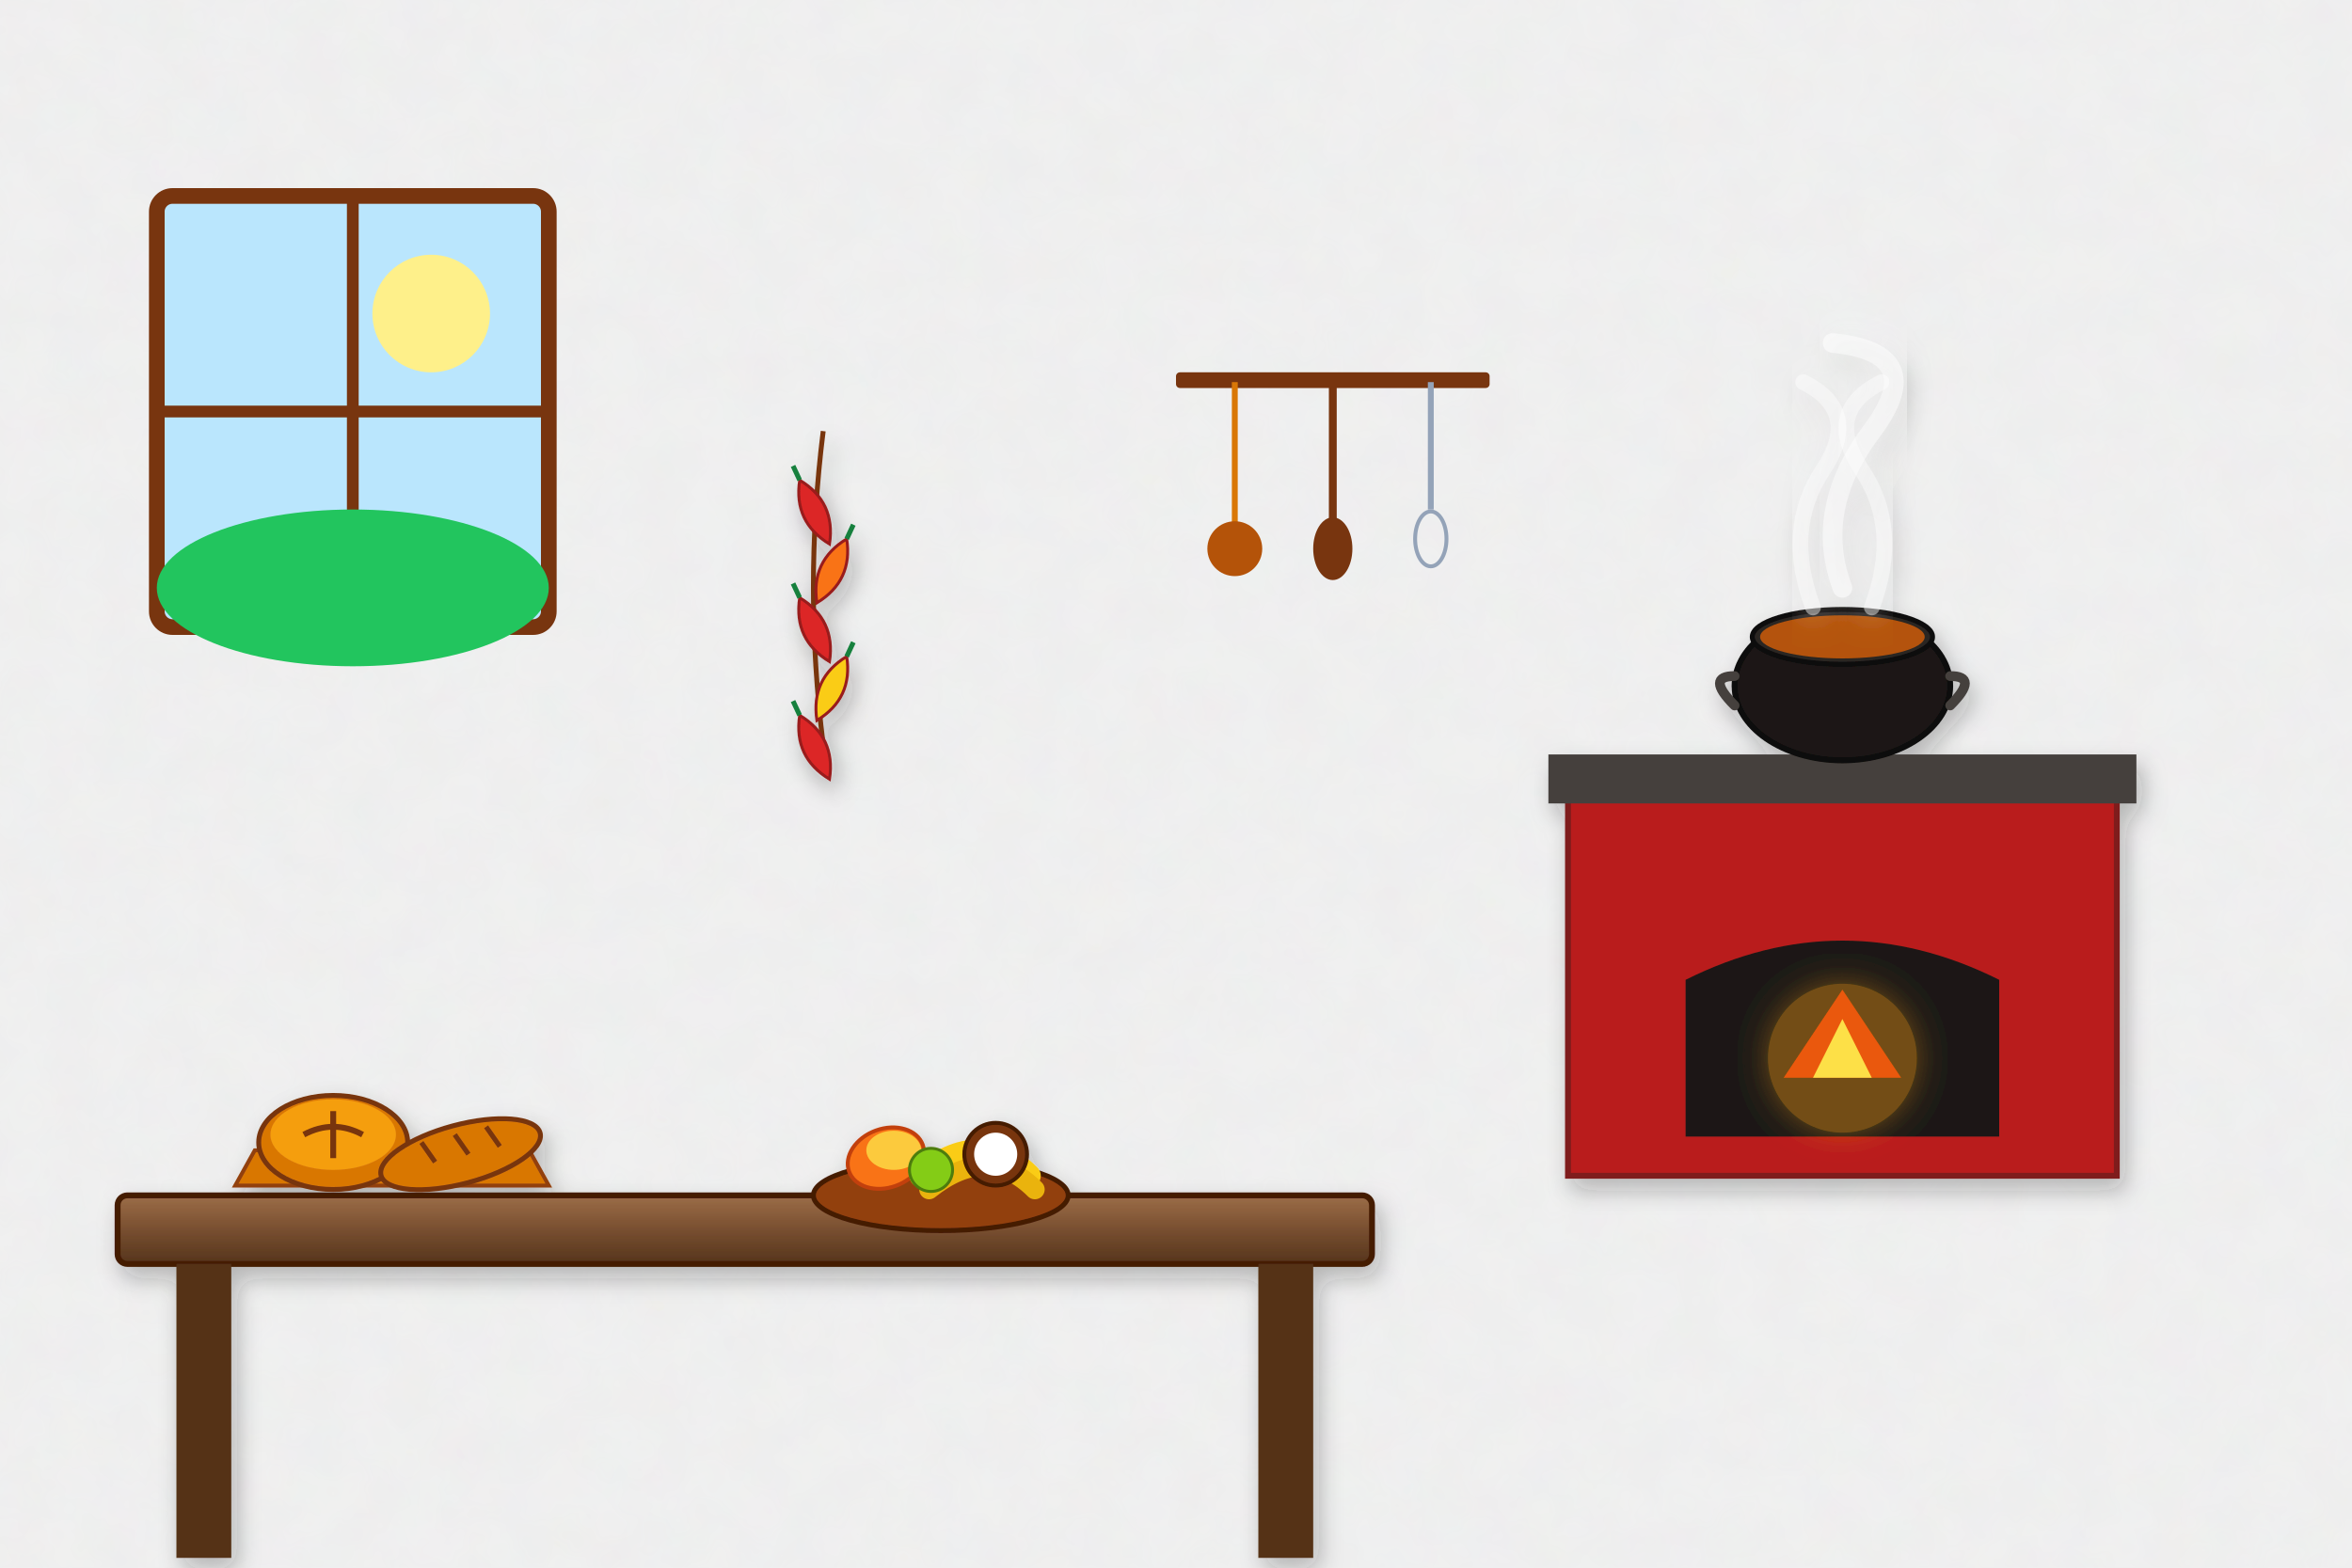
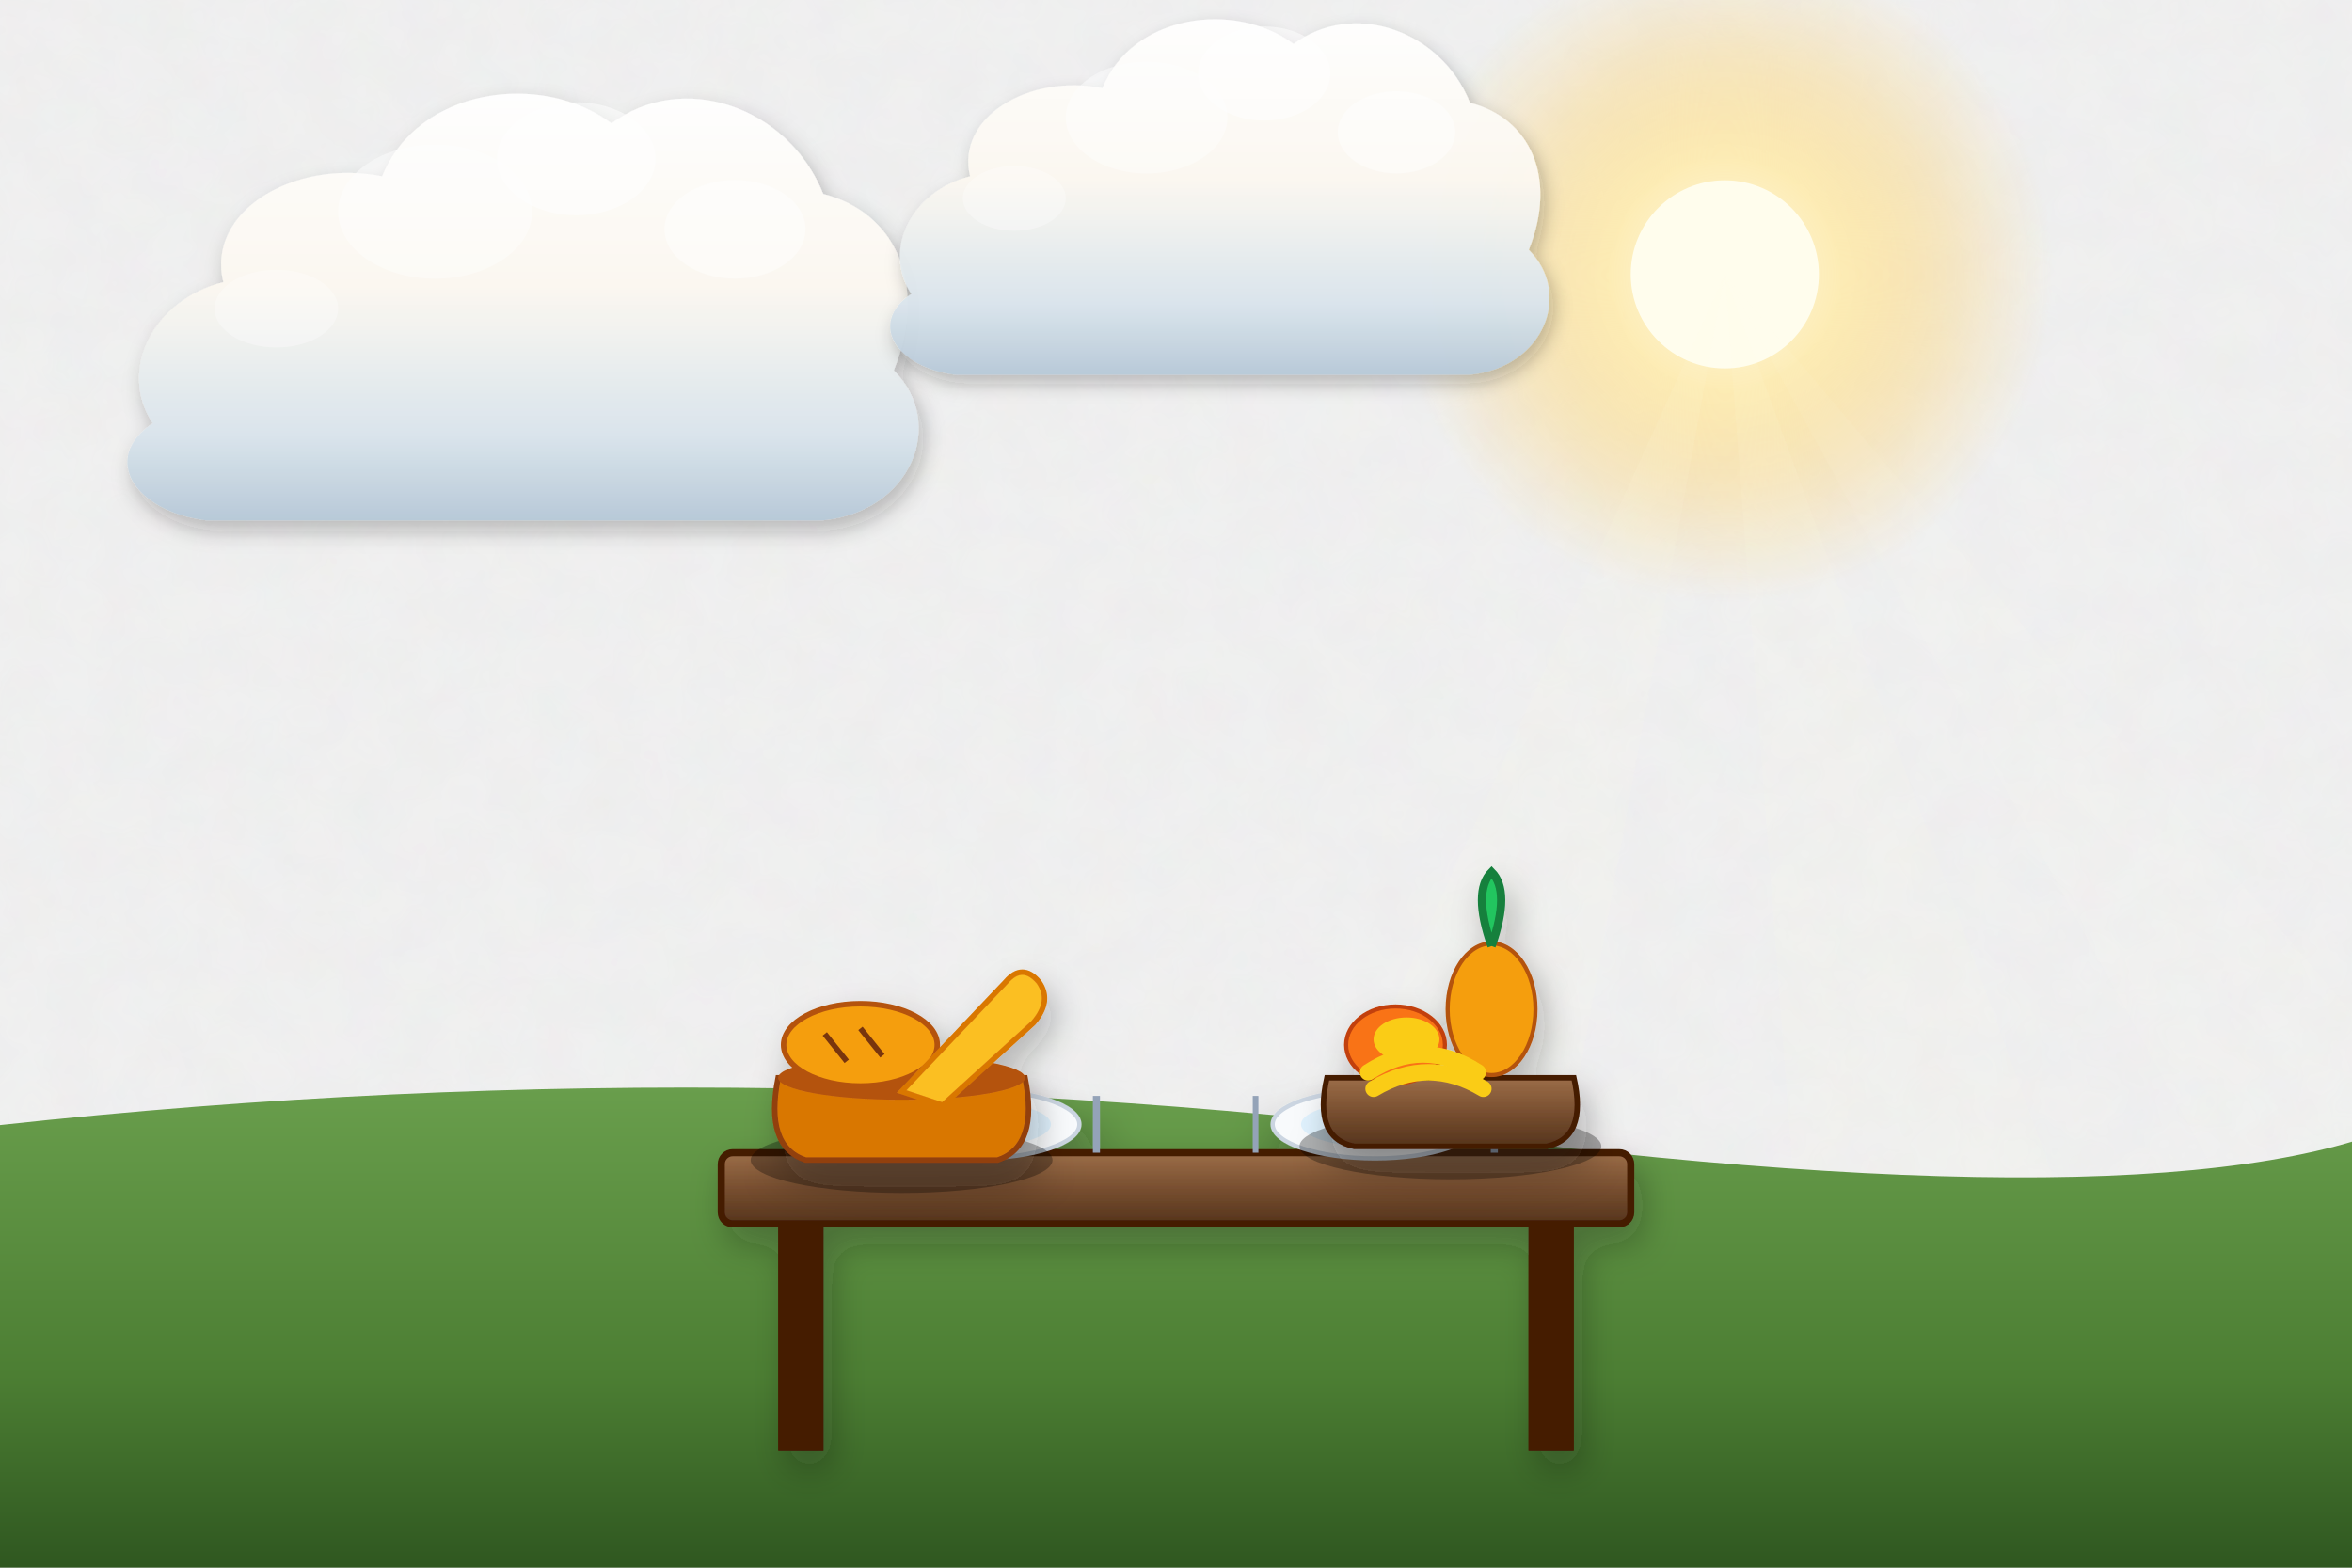
<svg xmlns="http://www.w3.org/2000/svg" viewBox="0 0 1200 800" width="1200" height="800">
  <defs>
    <filter id="ghibliPaper" x="0%" y="0%" width="100%" height="100%">
      <feTurbulence type="fractalNoise" baseFrequency="0.04" numOctaves="3" result="noise" seed="42" />
      <feColorMatrix type="matrix" values="1 0 0 0 0  0 1 0 0 0  0 0 1 0 0  0 0 0 0.035 0" in="noise" result="coloredNoise" />
      <feComposite operator="in" in2="SourceGraphic" />
    </filter>
    <filter id="softGlow" x="-20%" y="-20%" width="140%" height="140%">
      <feGaussianBlur stdDeviation="8" result="blur" />
      <feComposite in="SourceGraphic" in2="blur" operator="over" />
    </filter>
    <filter id="dropShadow" x="-20%" y="-20%" width="140%" height="140%">
      <feDropShadow dx="3" dy="6" stdDeviation="6" flood-color="#141e28" flood-opacity="0.28" />
    </filter>
    <linearGradient id="skyDay" x1="0" y1="0" x2="0" y2="1">
      <stop offset="0%" stop-color="#236ca7" />
      <stop offset="35%" stop-color="#5fa3d6" />
      <stop offset="70%" stop-color="#b8e1f2" />
      <stop offset="100%" stop-color="#fdf3dc" />
    </linearGradient>
    <linearGradient id="skySunset" x1="0" y1="0" x2="0" y2="1">
      <stop offset="0%" stop-color="#31396b" />
      <stop offset="35%" stop-color="#73507b" />
      <stop offset="65%" stop-color="#cb6b5c" />
      <stop offset="85%" stop-color="#f29e5a" />
      <stop offset="100%" stop-color="#fedaa2" />
    </linearGradient>
    <linearGradient id="skyDusk" x1="0" y1="0" x2="0" y2="1">
      <stop offset="0%" stop-color="#121832" />
      <stop offset="40%" stop-color="#262f56" />
      <stop offset="70%" stop-color="#4e3d64" />
      <stop offset="90%" stop-color="#915264" />
      <stop offset="100%" stop-color="#d6846c" />
    </linearGradient>
    <linearGradient id="cloudBodyDay" x1="0" y1="0" x2="0" y2="1">
      <stop offset="0%" stop-color="#ffffff" />
      <stop offset="45%" stop-color="#fcf8f0" />
      <stop offset="80%" stop-color="#d9e4ec" />
      <stop offset="100%" stop-color="#b6c8d7" />
    </linearGradient>
    <linearGradient id="cloudBodySunset" x1="0" y1="0" x2="0" y2="1">
      <stop offset="0%" stop-color="#fff5e6" />
      <stop offset="40%" stop-color="#fbd0a5" />
      <stop offset="75%" stop-color="#cf8ca0" />
      <stop offset="100%" stop-color="#7e607c" />
    </linearGradient>
    <radialGradient id="sunGlowDay" cx="50%" cy="50%" r="50%">
      <stop offset="0%" stop-color="#fffced" stop-opacity="1" />
      <stop offset="35%" stop-color="#ffebaa" stop-opacity="0.85" />
      <stop offset="70%" stop-color="#ffd573" stop-opacity="0.35" />
      <stop offset="100%" stop-color="#ffd573" stop-opacity="0" />
    </radialGradient>
    <radialGradient id="sunGlowSunset" cx="50%" cy="50%" r="50%">
      <stop offset="0%" stop-color="#fff8db" stop-opacity="1" />
      <stop offset="30%" stop-color="#ffb753" stop-opacity="0.9" />
      <stop offset="65%" stop-color="#f46e45" stop-opacity="0.4" />
      <stop offset="100%" stop-color="#e04a43" stop-opacity="0" />
    </radialGradient>
    <linearGradient id="hillDistant" x1="0" y1="0" x2="0" y2="1">
      <stop offset="0%" stop-color="#6e94a8" />
      <stop offset="100%" stop-color="#93b9c7" />
    </linearGradient>
    <linearGradient id="hillMid" x1="0" y1="0" x2="0" y2="1">
      <stop offset="0%" stop-color="#4a7c4f" />
      <stop offset="50%" stop-color="#3c6a40" />
      <stop offset="100%" stop-color="#2d5231" />
    </linearGradient>
    <linearGradient id="hillNear" x1="0" y1="0" x2="0" y2="1">
      <stop offset="0%" stop-color="#699e4c" />
      <stop offset="60%" stop-color="#4c7e33" />
      <stop offset="100%" stop-color="#2f5720" />
    </linearGradient>
    <linearGradient id="woodTone" x1="0" y1="0" x2="0" y2="1">
      <stop offset="0%" stop-color="#9c6d48" />
      <stop offset="50%" stop-color="#784f30" />
      <stop offset="100%" stop-color="#55341c" />
    </linearGradient>
    <linearGradient id="brassTone" x1="0" y1="0" x2="1" y2="1">
      <stop offset="0%" stop-color="#ffe699" />
      <stop offset="35%" stop-color="#d9a536" />
      <stop offset="70%" stop-color="#996c14" />
      <stop offset="100%" stop-color="#5e4007" />
    </linearGradient>
    <linearGradient id="stoneTone" x1="0" y1="0" x2="0" y2="1">
      <stop offset="0%" stop-color="#c5beb3" />
      <stop offset="60%" stop-color="#999184" />
      <stop offset="100%" stop-color="#6c6458" />
    </linearGradient>
    <linearGradient id="waterTone" x1="0" y1="0" x2="0" y2="1">
      <stop offset="0%" stop-color="#47a5be" />
      <stop offset="50%" stop-color="#2a7796" />
      <stop offset="100%" stop-color="#144d6a" />
    </linearGradient>
  </defs>
-   <rect width="1200" height="800" fill="#f5ece0" filter="url(#ghibliPaper)" />
-   <g transform="translate(180, 220)">
-     <rect x="-100" y="-120" width="200" height="220" rx="8" fill="#bae6fd" stroke="#78350f" stroke-width="8" />
-     <line x1="0" y1="-120" x2="0" y2="100" stroke="#78350f" stroke-width="6" />
-     <line x1="-100" y1="-10" x2="100" y2="-10" stroke="#78350f" stroke-width="6" />
-     <circle cx="40" cy="-60" r="30" fill="#fef08a" />
-     <ellipse cx="0" cy="80" rx="100" ry="40" fill="#22c55e" />
+   <rect width="1200" height="800" fill="url(#skyDay)" filter="url(#ghibliPaper)" />
+   <g>
+     <circle cx="880" cy="140" r="168" fill="url(#sunGlowDay)" />
+     <circle cx="880" cy="140" r="48" fill="#fffded" />
+     <polygon points="880,140 580,800 760,800" fill="#fffbe6" opacity="0.08" />
+     <polygon points="880,140 930,800 1120,800" fill="#fffbe6" opacity="0.08" />
+     <polygon points="880,140 1240,800 1440,800" fill="#fffbe6" opacity="0.06" />
  </g>
-   <g transform="translate(420, 220)" filter="url(#dropShadow)">
-     <path d="M0,0 Q-10,80 0,160" stroke="#78350f" stroke-width="2.5" fill="none" />
-     <g transform="translate(-12, 25) rotate(-25)">
-       <path d="M0,0 Q-12,18 0,36 Q12,18 0,0 Z" fill="#dc2626" stroke="#991b1b" stroke-width="1.5" />
-       <line x1="0" y1="0" x2="0" y2="-8" stroke="#15803d" stroke-width="2.5" />
+   <g transform="translate(240, 180) scale(0.9)" opacity="0.95">
+     <path d="M-180,40        C-200,10 -180,-30 -140,-40        C-150,-80 -100,-110 -50,-100        C-30,-150 40,-160 80,-130        C120,-160 180,-140 200,-90        C240,-80 260,-40 240,10        C270,40 250,90 200,95        L-150,95        C-190,90 -210,60 -180,40 Z" fill="url(#cloudBodyDay)" filter="url(#dropShadow)" />
+     <ellipse cx="60" cy="-110" rx="45" ry="32" fill="#ffffff" opacity="0.55" />
+     <ellipse cx="-20" cy="-80" rx="55" ry="38" fill="#ffffff" opacity="0.45" />
+     <ellipse cx="150" cy="-70" rx="40" ry="28" fill="#ffffff" opacity="0.5" />
+     <ellipse cx="-110" cy="-25" rx="35" ry="22" fill="#ffffff" opacity="0.35" />
+   </g>
+   <g transform="translate(600, 120) scale(0.75)" opacity="0.95">
+     <path d="M-180,40        C-200,10 -180,-30 -140,-40        C-150,-80 -100,-110 -50,-100        C-30,-150 40,-160 80,-130        C120,-160 180,-140 200,-90        C240,-80 260,-40 240,10        C270,40 250,90 200,95        L-150,95        C-190,90 -210,60 -180,40 Z" fill="url(#cloudBodyDay)" filter="url(#dropShadow)" />
+     <ellipse cx="60" cy="-110" rx="45" ry="32" fill="#ffffff" opacity="0.55" />
+     <ellipse cx="-20" cy="-80" rx="55" ry="38" fill="#ffffff" opacity="0.45" />
+     <ellipse cx="150" cy="-70" rx="40" ry="28" fill="#ffffff" opacity="0.5" />
+     <ellipse cx="-110" cy="-25" rx="35" ry="22" fill="#ffffff" opacity="0.35" />
+   </g>
+   <path d="M-50,580 Q350,530 750,580 T1250,560 L1250,800 L-50,800 Z" fill="url(#hillNear)" />
+   <g transform="translate(600, 610) scale(1.45)" filter="url(#dropShadow)">
+     <rect x="-160" y="-15" width="320" height="25" rx="4" fill="url(#woodTone)" stroke="#451a03" stroke-width="2.5" />
+     <rect x="-140" y="10" width="16" height="80" fill="#451a03" />
+     <rect x="124" y="10" width="16" height="80" fill="#451a03" />
+     <g transform="translate(-70, -25)">
+       <ellipse cx="0" cy="0" rx="36" ry="12" fill="#f8fafc" stroke="#cbd5e1" stroke-width="1.5" />
+       <ellipse cx="0" cy="0" rx="26" ry="8" fill="#e0f2fe" />
+       <line x1="-42" y1="-10" x2="-42" y2="10" stroke="#94a3b8" stroke-width="2" />
+       <line x1="42" y1="-10" x2="42" y2="10" stroke="#94a3b8" stroke-width="2.5" />
    </g>
-     <g transform="translate(12, 55) rotate(25)">
-       <path d="M0,0 Q-12,18 0,36 Q12,18 0,0 Z" fill="#f97316" stroke="#991b1b" stroke-width="1.5" />
-       <line x1="0" y1="0" x2="0" y2="-8" stroke="#15803d" stroke-width="2.5" />
-     </g>
-     <g transform="translate(-12, 85) rotate(-25)">
-       <path d="M0,0 Q-12,18 0,36 Q12,18 0,0 Z" fill="#dc2626" stroke="#991b1b" stroke-width="1.5" />
-       <line x1="0" y1="0" x2="0" y2="-8" stroke="#15803d" stroke-width="2.5" />
-     </g>
-     <g transform="translate(12, 115) rotate(25)">
-       <path d="M0,0 Q-12,18 0,36 Q12,18 0,0 Z" fill="#facc15" stroke="#991b1b" stroke-width="1.5" />
-       <line x1="0" y1="0" x2="0" y2="-8" stroke="#15803d" stroke-width="2.5" />
-     </g>
-     <g transform="translate(-12, 145) rotate(-25)">
-       <path d="M0,0 Q-12,18 0,36 Q12,18 0,0 Z" fill="#dc2626" stroke="#991b1b" stroke-width="1.5" />
-       <line x1="0" y1="0" x2="0" y2="-8" stroke="#15803d" stroke-width="2.5" />
+     <g transform="translate(70, -25)">
+       <ellipse cx="0" cy="0" rx="36" ry="12" fill="#f8fafc" stroke="#cbd5e1" stroke-width="1.5" />
+       <ellipse cx="0" cy="0" rx="26" ry="8" fill="#e0f2fe" />
+       <line x1="-42" y1="-10" x2="-42" y2="10" stroke="#94a3b8" stroke-width="2" />
+       <line x1="42" y1="-10" x2="42" y2="10" stroke="#94a3b8" stroke-width="2.5" />
    </g>
  </g>
-   <g transform="translate(680, 200)">
-     <rect x="-80" y="-10" width="160" height="8" rx="2" fill="#78350f" />
-     <line x1="-50" y1="-5" x2="-50" y2="70" stroke="#d97706" stroke-width="3" />
-     <circle cx="-50" cy="80" r="14" fill="#b45309" />
-     <line x1="0" y1="-5" x2="0" y2="70" stroke="#78350f" stroke-width="4" />
-     <ellipse cx="0" cy="80" rx="10" ry="16" fill="#78350f" />
-     <line x1="50" y1="-5" x2="50" y2="60" stroke="#94a3b8" stroke-width="3" />
-     <ellipse cx="50" cy="75" rx="8" ry="14" fill="none" stroke="#94a3b8" stroke-width="2" />
+   <g transform="translate(460, 550) scale(1.4)" filter="url(#dropShadow)">
+     <ellipse cx="0" cy="30" rx="55" ry="12" fill="#000000" opacity="0.3" />
+     <path d="M-45,0 L45,0 Q50,25 35,30 L-35,30 Q-50,25 -45,0 Z" fill="#d97706" stroke="#92400e" stroke-width="2" />
+     <ellipse cx="0" cy="0" rx="45" ry="8" fill="#b45309" />
+     <ellipse cx="-15" cy="-12" rx="28" ry="15" fill="#f59e0b" stroke="#b45309" stroke-width="2" />
+     <line x1="-28" y1="-16" x2="-20" y2="-6" stroke="#78350f" stroke-width="2" />
+     <line x1="-15" y1="-18" x2="-7" y2="-8" stroke="#78350f" stroke-width="2" />
+     <path d="M0,5 L38,-35 Q44,-42 50,-35 Q55,-28 48,-20 L15,10 Z" fill="#fbbf24" stroke="#d97706" stroke-width="2" />
  </g>
-   <g transform="translate(940, 520)" filter="url(#dropShadow)">
-     <rect x="-140" y="-120" width="280" height="200" fill="#b91c1c" stroke="#7f1d1d" stroke-width="3" />
-     <rect x="-150" y="-135" width="300" height="25" fill="#44403c" />
-     <path d="M-80,60 L-80,-20 Q0,-60 80,-20 L80,60 Z" fill="#1c1917" />
-     <circle cx="0" cy="20" r="38" fill="#f59e0b" opacity="0.4" filter="url(#softGlow)" />
-     <polygon points="-30,30 0,-15 30,30" fill="#ea580c" />
-     <polygon points="-15,30 0,0 15,30" fill="#fde047" />
-     <g transform="translate(0, -135)">
-       <ellipse cx="0" cy="-35" rx="55" ry="38" fill="#1c1917" stroke="#0c0a09" stroke-width="3" />
-       <ellipse cx="0" cy="-60" rx="46" ry="14" fill="#292524" stroke="#0c0a09" stroke-width="2.5" />
-       <ellipse cx="0" cy="-60" rx="42" ry="11" fill="#b45309" />
-       <path d="M-55,-40 Q-70,-40 -55,-25" stroke="#44403c" stroke-width="5" fill="none" stroke-linecap="round" />
-       <path d="M55,-40 Q70,-40 55,-25" stroke="#44403c" stroke-width="5" fill="none" stroke-linecap="round" />
-       <path d="M-15,-75 Q-30,-115 -10,-145 T-20,-190" stroke="#ffffff" stroke-width="8" stroke-linecap="round" fill="none" opacity="0.5" filter="url(#softGlow)" />
-       <path d="M15,-75 Q30,-115 10,-145 T20,-190" stroke="#ffffff" stroke-width="8" stroke-linecap="round" fill="none" opacity="0.5" filter="url(#softGlow)" />
-       <path d="M0,-85 Q-15,-125 15,-165 T-5,-210" stroke="#ffffff" stroke-width="10" stroke-linecap="round" fill="none" opacity="0.6" filter="url(#softGlow)" />
-     </g>
-   </g>
-   <g transform="translate(380, 640)" filter="url(#dropShadow)">
-     <rect x="-320" y="-30" width="640" height="35" rx="5" fill="url(#woodTone)" stroke="#451a03" stroke-width="3" />
-     <rect x="-290" y="5" width="28" height="150" fill="#543317" />
-     <rect x="262" y="5" width="28" height="150" fill="#543317" />
-     <g transform="translate(-180, -35)">
-       <polygon points="-80,0 80,0 70,-18 -70,-18" fill="#d97706" stroke="#92400e" stroke-width="2" />
-       <ellipse cx="-30" cy="-22" rx="38" ry="24" fill="#d97706" stroke="#78350f" stroke-width="2.5" />
-       <ellipse cx="-30" cy="-26" rx="32" ry="18" fill="#f59e0b" />
-       <path d="M-45,-26 Q-30,-34 -15,-26" stroke="#78350f" stroke-width="3" fill="none" />
-       <path d="M-30,-38 Q-30,-26 -30,-14" stroke="#78350f" stroke-width="3" fill="none" />
-       <ellipse cx="35" cy="-16" rx="42" ry="15" fill="#d97706" stroke="#78350f" stroke-width="2.5" transform="rotate(-15 35 -16)" />
-       <line x1="15" y1="-22" x2="22" y2="-12" stroke="#78350f" stroke-width="2.5" />
-       <line x1="32" y1="-26" x2="39" y2="-16" stroke="#78350f" stroke-width="2.5" />
-       <line x1="48" y1="-30" x2="55" y2="-20" stroke="#78350f" stroke-width="2.5" />
-     </g>
-     <g transform="translate(100, -35)">
-       <ellipse cx="0" cy="5" rx="65" ry="18" fill="#92400e" stroke="#451a03" stroke-width="2.5" />
-       <ellipse cx="-28" cy="-14" rx="20" ry="15" fill="#f97316" stroke="#c2410c" stroke-width="2" transform="rotate(-20 -28 -14)" />
-       <ellipse cx="-24" cy="-18" rx="14" ry="10" fill="#fde047" opacity="0.8" />
-       <path d="M-10,-5 Q20,-30 45,-5" stroke="#facc15" stroke-width="12" stroke-linecap="round" fill="none" />
-       <path d="M-6,2 Q24,-22 48,2" stroke="#eab308" stroke-width="10" stroke-linecap="round" fill="none" />
-       <circle cx="28" cy="-16" r="16" fill="#78350f" stroke="#451a03" stroke-width="2" />
-       <circle cx="28" cy="-16" r="11" fill="#ffffff" />
-       <circle cx="-5" cy="-8" r="11" fill="#84cc16" stroke="#4d7c0f" stroke-width="1.5" />
-     </g>
+   <g transform="translate(740, 550) scale(1.4)" filter="url(#dropShadow)">
+     <ellipse cx="0" cy="25" rx="55" ry="12" fill="#000000" opacity="0.3" />
+     <path d="M-45,0 L45,0 Q50,22 35,25 L-35,25 Q-50,22 -45,0 Z" fill="url(#woodTone)" stroke="#451a03" stroke-width="2" />
+     <ellipse cx="15" cy="-25" rx="16" ry="24" fill="#f59e0b" stroke="#b45309" stroke-width="1.5" />
+     <path d="M15,-48 Q8,-68 15,-75 Q22,-68 15,-48" stroke="#15803d" stroke-width="3" fill="#22c55e" />
+     <ellipse cx="-20" cy="-12" rx="18" ry="14" fill="#f97316" stroke="#c2410c" stroke-width="1.5" />
+     <ellipse cx="-16" cy="-14" rx="12" ry="8" fill="#facc15" />
+     <path d="M-30,-2 Q-10,-15 10,-2" stroke="#facc15" stroke-width="6" stroke-linecap="round" fill="none" />
+     <path d="M-28,4 Q-8,-8 12,4" stroke="#facc15" stroke-width="6" stroke-linecap="round" fill="none" />
  </g>
</svg>
